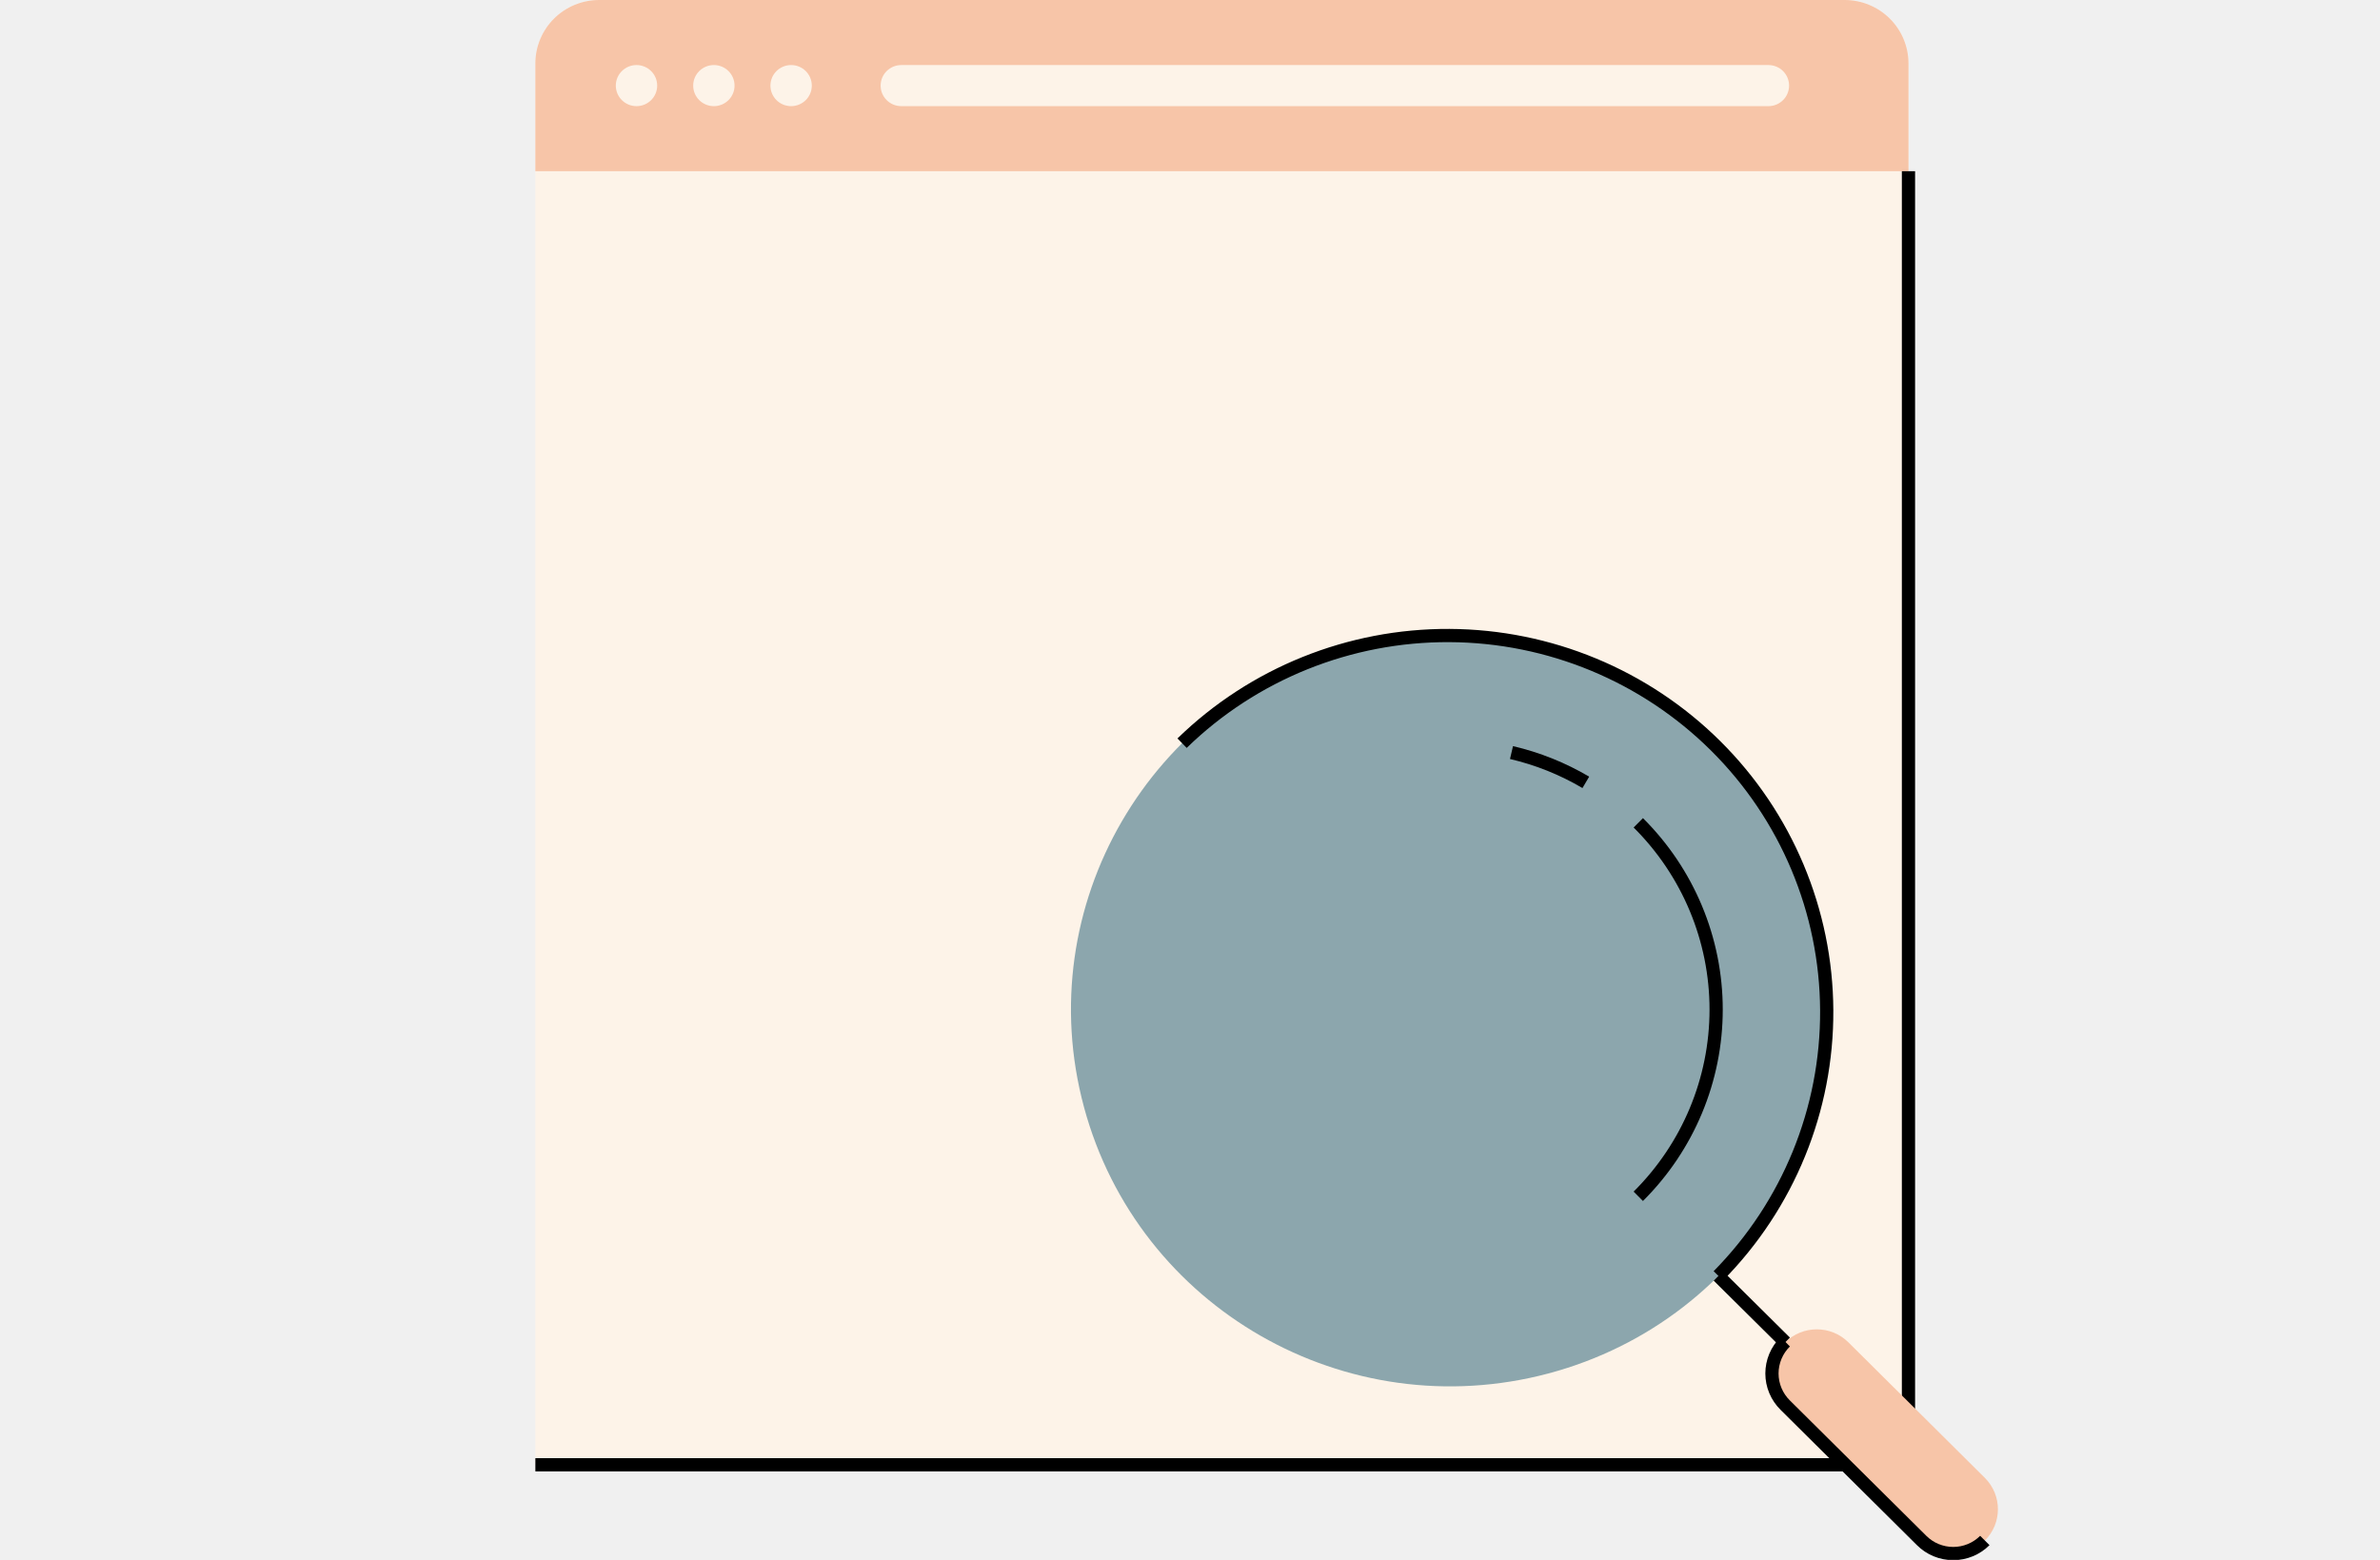
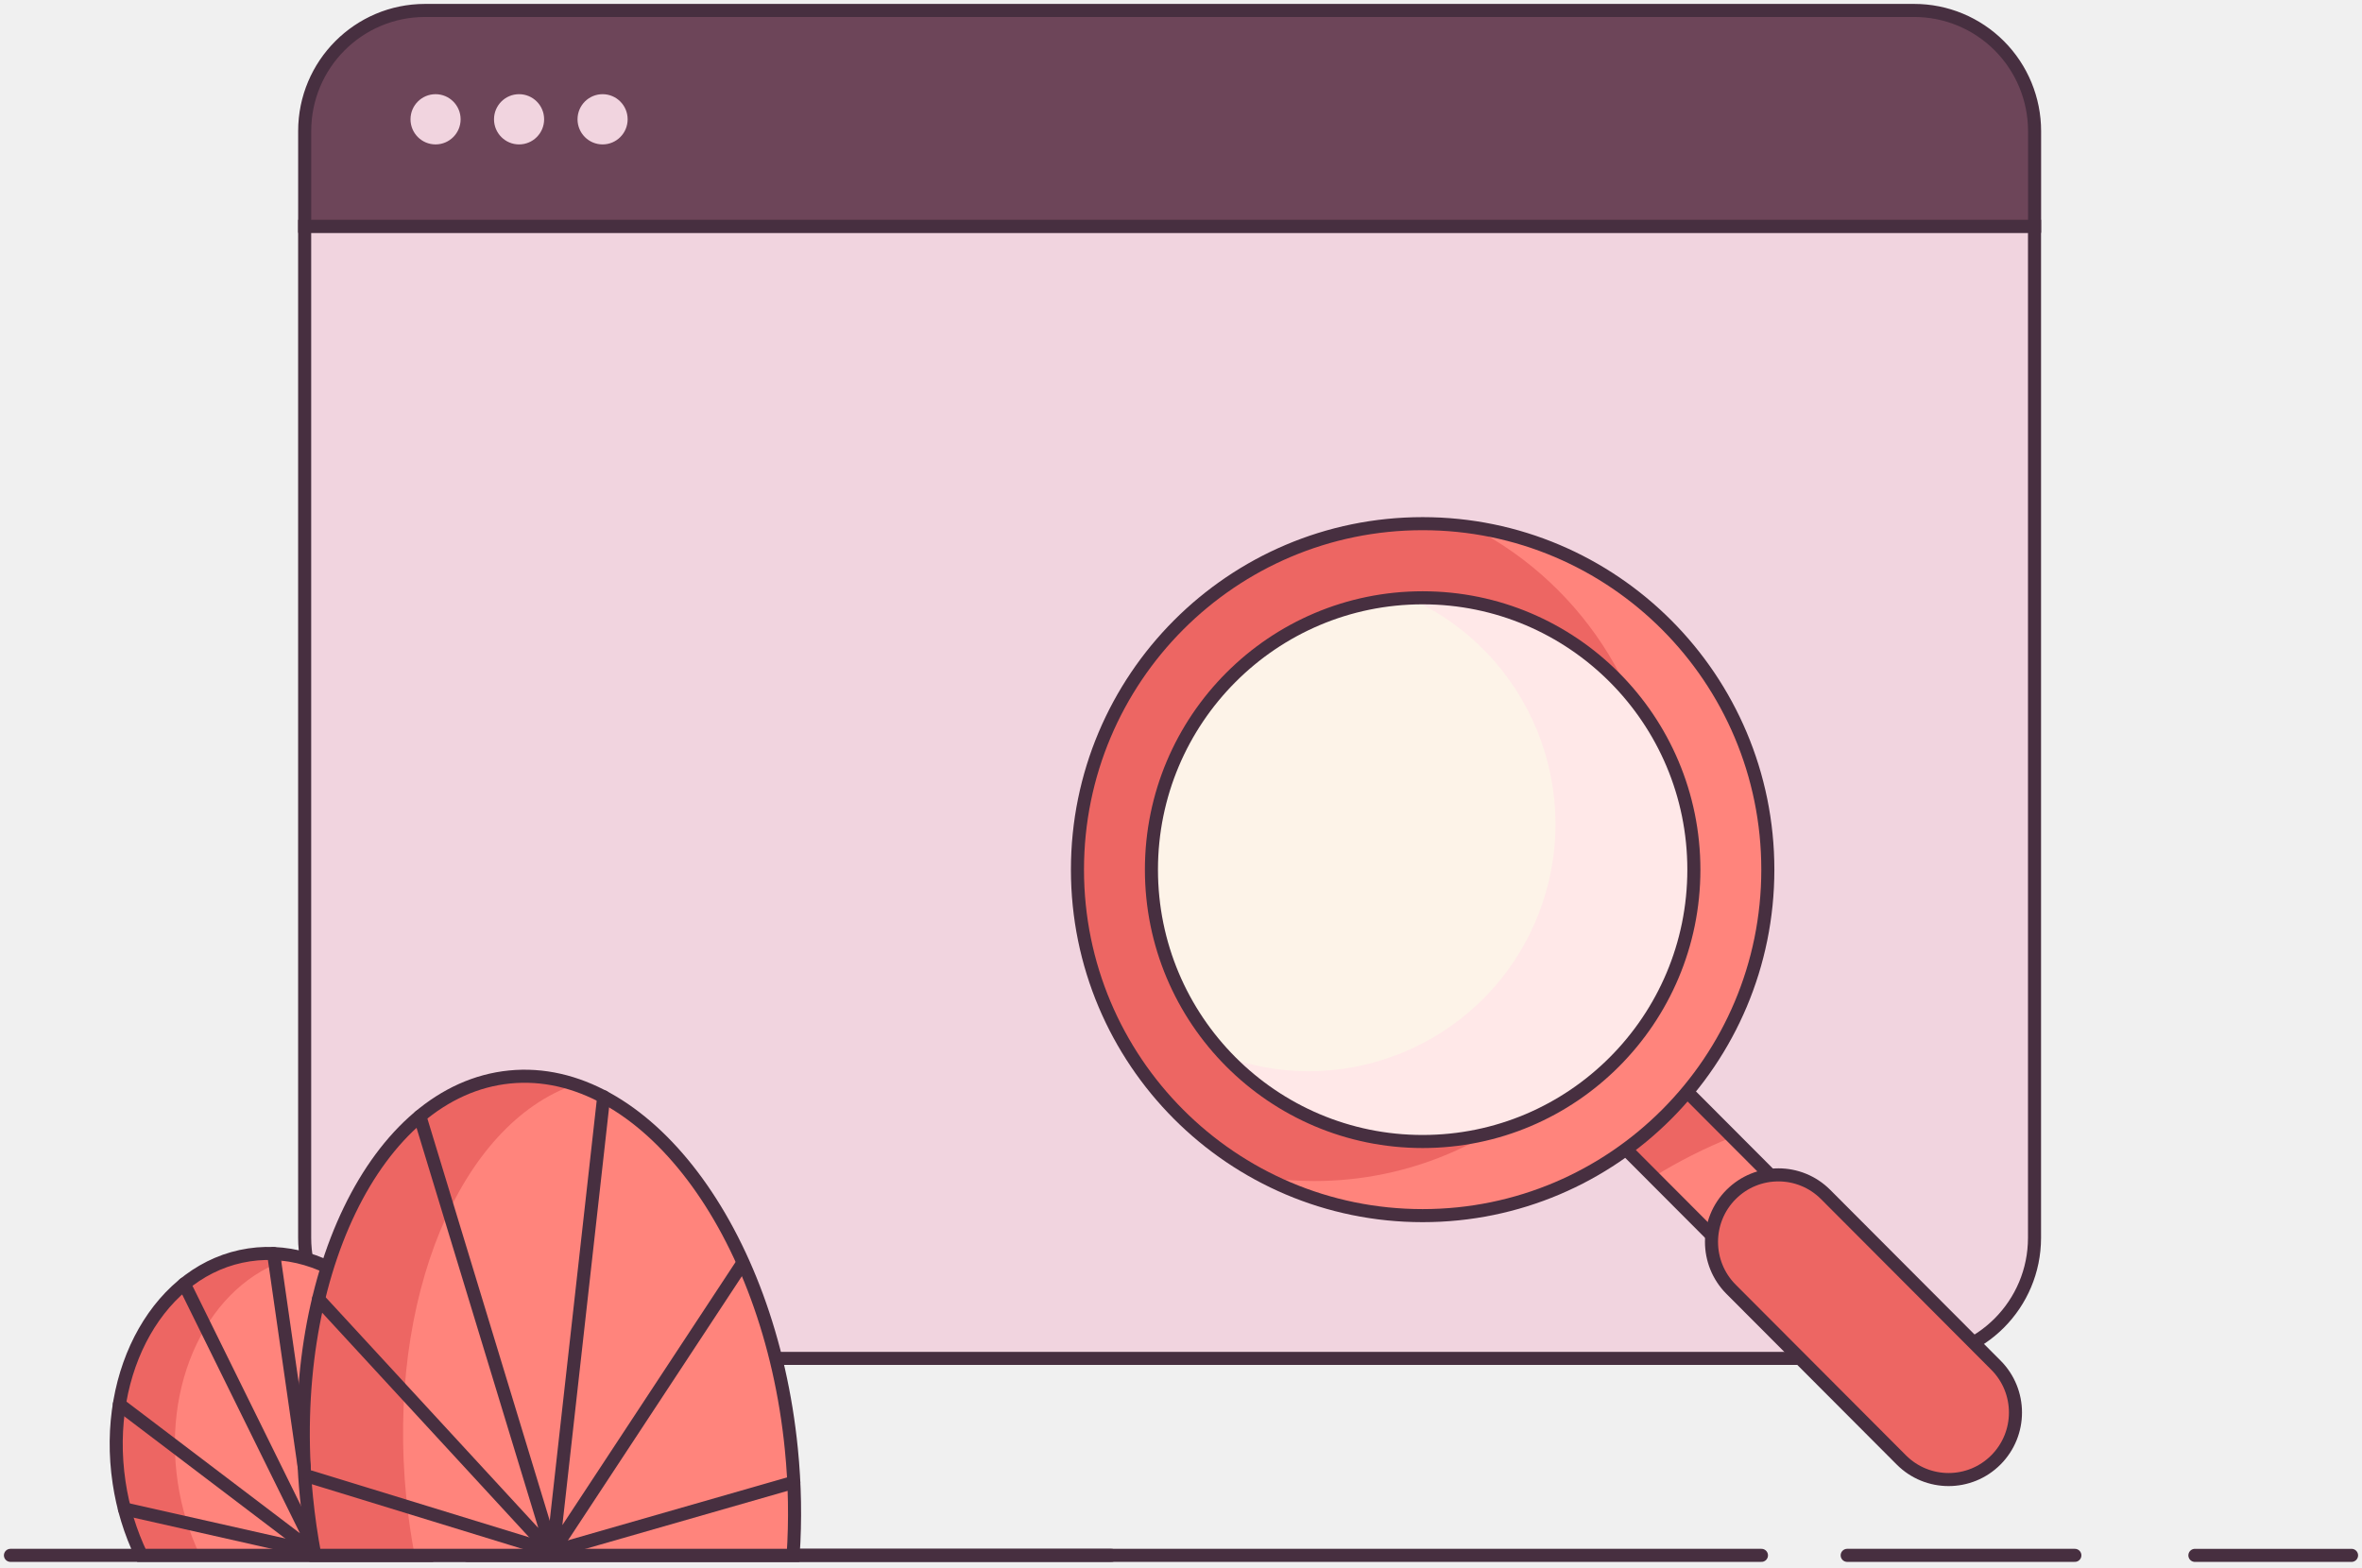
- <svg xmlns="http://www.w3.org/2000/svg" width="180" height="118" viewBox="0 0 180 118" fill="none">
-   <g clip-path="url(#clip0)">
-     <path d="M168.991 74.225C170.572 74.23 172.086 74.856 173.202 75.968C174.319 77.079 174.947 78.584 174.95 80.154C174.947 81.724 174.319 83.229 173.202 84.34C172.086 85.451 170.572 86.077 168.991 86.082H18.222C16.641 86.077 15.126 85.451 14.008 84.34C12.89 83.23 12.259 81.725 12.254 80.154C12.259 78.583 12.89 77.078 14.008 75.967C15.126 74.856 16.641 74.23 18.222 74.225H28.622C30.203 74.22 31.718 73.594 32.837 72.483C33.955 71.372 34.585 69.867 34.59 68.296C34.588 66.724 33.958 65.216 32.84 64.103C31.722 62.99 30.205 62.363 28.622 62.358H5.968C4.388 62.353 2.875 61.728 1.757 60.619C0.639 59.51 0.008 58.008 0 56.438H0C0.005 54.868 0.635 53.363 1.754 52.252C2.872 51.141 4.387 50.515 5.968 50.51H33.586C34.372 50.512 35.151 50.361 35.879 50.064C36.606 49.768 37.267 49.332 37.825 48.781C38.383 48.231 38.826 47.576 39.129 46.856C39.432 46.135 39.59 45.362 39.592 44.581C39.587 43.011 38.956 41.507 37.838 40.398C36.72 39.288 35.205 38.664 33.624 38.662H12.438C10.857 38.657 9.342 38.031 8.224 36.92C7.105 35.809 6.475 34.304 6.47 32.733C6.475 31.162 7.105 29.657 8.224 28.546C9.342 27.436 10.857 26.809 12.438 26.804H174.042C175.622 26.809 177.136 27.436 178.253 28.547C179.369 29.658 179.997 31.163 180 32.733C179.997 34.303 179.369 35.808 178.253 36.919C177.136 38.03 175.622 38.657 174.042 38.662H151.436C149.855 38.664 148.34 39.288 147.222 40.398C146.104 41.507 145.473 43.011 145.468 44.581C145.473 46.152 146.103 47.657 147.221 48.768C148.339 49.878 149.854 50.505 151.436 50.51H162.232C163.813 50.515 165.328 51.141 166.446 52.252C167.564 53.363 168.194 54.868 168.2 56.438C168.192 58.008 167.56 59.51 166.443 60.619C165.325 61.728 163.811 62.353 162.232 62.358H154.844C153.263 62.363 151.748 62.989 150.63 64.1C149.512 65.211 148.882 66.716 148.877 68.287C148.882 69.857 149.512 71.362 150.63 72.473C151.748 73.584 153.263 74.21 154.844 74.215L168.991 74.225Z" fill="#F0F0F0" />
-     <path d="M45.319 0H139.51C140.79 0 142.018 0.505 142.924 1.405C143.829 2.304 144.338 3.525 144.338 4.797V110.805H40.49V4.797C40.49 3.525 40.999 2.304 41.904 1.405C42.81 0.505 44.038 0 45.319 0V0Z" fill="#FDF3E8" />
-     <path d="M45.319 0H139.51C140.79 0 142.018 0.505 142.924 1.405C143.829 2.304 144.338 3.525 144.338 4.797V12.951H40.49V4.797C40.49 3.525 40.999 2.304 41.904 1.405C42.81 0.505 44.038 0 45.319 0V0Z" fill="#F7C5A8" />
-     <path d="M144.338 12.951V110.805H40.49" stroke="black" stroke-miterlimit="10" />
-     <path d="M48.139 8.03C49.003 8.03 49.703 7.334 49.703 6.476C49.703 5.617 49.003 4.921 48.139 4.921C47.275 4.921 46.574 5.617 46.574 6.476C46.574 7.334 47.275 8.03 48.139 8.03Z" fill="#FDF3E8" />
-     <path d="M53.99 8.03C54.854 8.03 55.554 7.334 55.554 6.476C55.554 5.617 54.854 4.921 53.99 4.921C53.126 4.921 52.426 5.617 52.426 6.476C52.426 7.334 53.126 8.03 53.99 8.03Z" fill="#FDF3E8" />
-     <path d="M59.832 8.03C60.696 8.03 61.397 7.334 61.397 6.476C61.397 5.617 60.696 4.921 59.832 4.921C58.968 4.921 58.268 5.617 58.268 6.476C58.268 7.334 58.968 8.03 59.832 8.03Z" fill="#FDF3E8" />
-     <path d="M133.745 4.921H68.166C67.302 4.921 66.602 5.617 66.602 6.476C66.602 7.334 67.302 8.03 68.166 8.03H133.745C134.609 8.03 135.309 7.334 135.309 6.476C135.309 5.617 134.609 4.921 133.745 4.921Z" fill="#FDF3E8" />
-     <path d="M139.796 101.543C138.476 100.232 136.336 100.232 135.016 101.543C133.696 102.855 133.696 104.981 135.016 106.292L145.333 116.542C146.653 117.853 148.793 117.853 150.113 116.542C151.433 115.231 151.433 113.105 150.113 111.793L139.796 101.543Z" fill="#F7C5A8" />
-     <path d="M150.113 116.532C149.8 116.845 149.427 117.094 149.017 117.263C148.607 117.432 148.167 117.52 147.723 117.52C147.279 117.52 146.839 117.432 146.429 117.263C146.018 117.094 145.646 116.845 145.333 116.532L135.019 106.296C134.701 105.982 134.448 105.608 134.275 105.197C134.102 104.785 134.013 104.343 134.013 103.898C134.013 103.452 134.102 103.01 134.275 102.598C134.448 102.187 134.701 101.813 135.019 101.499" stroke="black" stroke-miterlimit="10" />
-     <path d="M117.108 103.896C132.408 99.823 141.487 84.2 137.388 69C133.288 53.8 117.562 44.78 102.262 48.853C86.962 52.925 77.882 68.549 81.982 83.749C86.081 98.949 101.808 107.969 117.108 103.896Z" fill="#8CA6AD" />
-     <path d="M89.401 56.218C94.798 50.964 102.064 48.038 109.62 48.075C117.177 48.113 124.412 51.112 129.755 56.42C135.099 61.729 138.117 68.917 138.155 76.424C138.194 83.931 135.248 91.149 129.959 96.511" stroke="black" stroke-miterlimit="10" />
-     <path d="M123.904 62.243C127.674 65.99 129.792 71.071 129.792 76.369C129.792 81.667 127.674 86.748 123.904 90.495" stroke="black" stroke-miterlimit="10" />
-     <path d="M114.315 56.928C116.294 57.39 118.189 58.15 119.936 59.182" stroke="black" stroke-miterlimit="10" />
-     <path d="M135.02 101.538L129.959 96.52" stroke="black" stroke-miterlimit="10" />
-   </g>
-   <defs>
-     <clipPath id="clip0">
-       <rect width="180" height="118" fill="white" />
-     </clipPath>
-   </defs>
+ <svg xmlns="http://www.w3.org/2000/svg" width="226" height="150" viewBox="0 0 226 150" fill="none">
+   <path d="M29.15 118.459C29.149 121.522 30.362 124.459 32.522 126.624C34.682 128.789 37.612 130.006 40.666 130.005H183.15C189.51 130.005 194.666 124.836 194.666 118.459V21.658H29.15V118.459Z" fill="#F1D4DF" stroke="#472F40" stroke-width="1.25" />
+   <path d="M183.153 1H40.67C34.309 1 29.153 6.169 29.153 12.546V21.656H194.672V12.551C194.673 9.487 193.46 6.549 191.3 4.383C189.139 2.216 186.209 0.999 183.153 1Z" fill="#6D4559" stroke="#472F40" stroke-width="1.25" />
+   <path d="M49.666 13.821C50.99 13.821 52.063 12.745 52.063 11.417C52.063 10.09 50.99 9.014 49.666 9.014C48.342 9.014 47.268 10.09 47.268 11.417C47.268 12.745 48.342 13.821 49.666 13.821Z" fill="#F1D4DF" />
+   <path d="M57.657 13.821C58.981 13.821 60.054 12.745 60.054 11.417C60.054 10.09 58.981 9.014 57.657 9.014C56.333 9.014 55.259 10.09 55.259 11.417C55.259 12.745 56.333 13.821 57.657 13.821Z" fill="#F1D4DF" />
+   <path d="M41.675 13.821C42.999 13.821 44.073 12.745 44.073 11.417C44.073 10.09 42.999 9.014 41.675 9.014C40.351 9.014 39.278 10.09 39.278 11.417C39.278 12.745 40.351 13.821 41.675 13.821Z" fill="#F1D4DF" />
+   <path d="M145.857 100.254C144.291 98.684 144.291 96.138 145.857 94.568C147.424 92.998 149.963 92.998 151.529 94.568L178.442 121.55C180.008 123.12 180.008 125.666 178.442 127.236C176.876 128.806 174.337 128.806 172.77 127.236L145.857 100.254Z" fill="#FF847C" />
+   <path d="M158.202 112.631C160.604 111.143 163.129 109.867 165.752 108.818L156.889 99.943C155.078 100.332 153.329 100.969 151.691 101.835C150.776 102.314 149.894 102.856 149.052 103.456L158.202 112.631Z" fill="#ED6663" />
+   <path fill-rule="evenodd" clip-rule="evenodd" d="M145.857 100.254C144.291 98.684 144.291 96.138 145.857 94.568V94.568C147.424 92.998 149.963 92.998 151.529 94.568L178.442 121.55C180.008 123.12 180.008 125.666 178.442 127.236V127.236C176.876 128.806 174.337 128.806 172.77 127.236L145.857 100.254Z" stroke="#472F40" stroke-width="1.25" />
+   <path d="M165.633 123.39C163.135 120.885 163.135 116.824 165.633 114.319C168.132 111.814 172.183 111.814 174.681 114.319L190.969 130.649C193.468 133.153 193.468 137.215 190.969 139.72C188.471 142.225 184.42 142.225 181.921 139.72L165.633 123.39Z" fill="#ED6663" stroke="#472F40" stroke-width="1.25" />
+   <path d="M136.121 116.341C154.362 116.341 169.149 101.516 169.149 83.229C169.149 64.942 154.362 50.117 136.121 50.117C117.88 50.117 103.093 64.942 103.093 83.229C103.093 101.516 117.88 116.341 136.121 116.341Z" fill="#FF847C" />
+   <path d="M103.093 83.229C103.091 95.648 110.02 107.024 121.04 112.694C122.597 112.917 124.168 113.03 125.741 113.03C143.985 113.03 158.769 98.208 158.769 79.918C158.771 67.499 151.843 56.123 140.822 50.453C139.265 50.23 137.694 50.117 136.121 50.117C117.877 50.117 103.093 64.939 103.093 83.229Z" fill="#ED6663" />
+   <path fill-rule="evenodd" clip-rule="evenodd" d="M136.121 116.341C154.362 116.341 169.149 101.516 169.149 83.229C169.149 64.942 154.362 50.117 136.121 50.117C117.88 50.117 103.093 64.942 103.093 83.229C103.093 101.516 117.88 116.341 136.121 116.341Z" stroke="#472F40" stroke-width="1.25" />
+   <path d="M136.121 109.246C150.453 109.246 162.072 97.598 162.072 83.229C162.072 68.86 150.453 57.212 136.121 57.212C121.789 57.212 110.171 68.86 110.171 83.229C110.171 97.598 121.789 109.246 136.121 109.246Z" fill="#FFE8E8" />
+   <path d="M134.806 57.245C124.686 57.76 115.79 64.133 112.027 73.566C108.264 82.999 110.321 93.764 117.295 101.135C129.242 105.416 142.427 99.457 147.139 87.647C151.851 75.837 146.403 62.406 134.806 57.245Z" fill="#FDF3E8" />
+   <path fill-rule="evenodd" clip-rule="evenodd" d="M136.121 109.246C150.453 109.246 162.072 97.598 162.072 83.229C162.072 68.86 150.453 57.212 136.121 57.212C121.789 57.212 110.171 68.86 110.171 83.229C110.171 97.598 121.789 109.246 136.121 109.246Z" stroke="#472F40" stroke-width="1.25" />
+   <path d="M168.538 148.853H44.718" stroke="#472F40" stroke-width="1.25" stroke-linecap="round" />
+   <path d="M198.525 148.853H176.742" stroke="#472F40" stroke-width="1.25" stroke-linecap="round" />
+   <path d="M225 148.855H210.011" stroke="#472F40" stroke-width="1.25" stroke-linecap="round" />
+   <path d="M106.334 148.853H1" stroke="#472F40" stroke-width="1.25" stroke-linecap="round" />
+   <path d="M23.831 120.098C32.312 118.818 40.494 126.502 42.107 137.257C42.731 141.426 42.282 145.426 41.005 148.853H13.528C12.471 146.652 11.752 144.304 11.396 141.888C9.785 131.134 15.347 121.376 23.831 120.098Z" fill="#ED6663" />
+   <path d="M28.5 120.279C35.133 121.789 40.795 128.505 42.107 137.256C42.731 141.425 42.282 145.426 41.005 148.853H19.14C18.085 146.652 17.367 144.304 17.011 141.888C15.457 131.536 20.545 122.112 28.5 120.279Z" fill="#FF847C" />
+   <path fill-rule="evenodd" clip-rule="evenodd" d="M23.831 120.098C32.312 118.818 40.494 126.502 42.107 137.257C42.731 141.426 42.282 145.426 41.005 148.853H13.528C12.471 146.652 11.752 144.304 11.396 141.888C9.785 131.134 15.347 121.376 23.831 120.098Z" stroke="#472F40" stroke-width="1.25" stroke-linecap="round" />
+   <path d="M11.421 134.407L29.962 148.482C30.015 148.516 30.084 148.511 30.132 148.469C30.18 148.428 30.195 148.361 30.17 148.303L17.626 122.871" stroke="#472F40" stroke-width="1.25" stroke-linecap="round" />
+   <path d="M48.759 103.072C61.569 101.794 73.639 117.741 75.718 138.691C76.058 142.068 76.115 145.467 75.889 148.853H30.126C29.782 147.055 29.516 145.209 29.326 143.316C27.247 122.379 35.948 104.35 48.759 103.072Z" fill="#ED6663" />
+   <path d="M55.005 103.797C65.284 107.201 73.984 121.201 75.718 138.691C76.058 142.067 76.115 145.467 75.889 148.853H39.674C39.332 147.055 39.065 145.209 38.874 143.316C36.971 124.22 44.041 107.562 55.005 103.797Z" fill="#FF847C" />
+   <path fill-rule="evenodd" clip-rule="evenodd" d="M48.759 103.072C61.569 101.794 73.639 117.741 75.718 138.691C76.058 142.068 76.115 145.467 75.889 148.853H30.126C29.782 147.055 29.516 145.209 29.326 143.316C27.247 122.379 35.948 104.35 48.759 103.072Z" stroke="#472F40" stroke-width="1.25" stroke-linecap="round" />
+   <path d="M40.173 106.832L52.83 148.436C52.836 148.46 52.825 148.486 52.804 148.499C52.782 148.511 52.754 148.508 52.736 148.49L30.478 124.334" stroke="#472F40" stroke-width="1.25" stroke-linecap="round" />
+   <path d="M57.764 104.965L52.908 148.399C52.905 148.409 52.91 148.419 52.92 148.423C52.93 148.426 52.94 148.421 52.944 148.411L71.046 120.907" stroke="#472F40" stroke-width="1.25" stroke-linecap="round" />
+   <path d="M29.702 141.35L52.901 148.477L75.954 141.859" stroke="#472F40" stroke-width="1.25" stroke-linecap="round" />
+   <path d="M26.176 119.969L29.101 140.352" stroke="#472F40" stroke-width="1.25" stroke-linecap="round" />
+   <path d="M29.962 148.482L11.908 144.409" stroke="#472F40" stroke-width="1.25" stroke-linecap="round" />
</svg>
